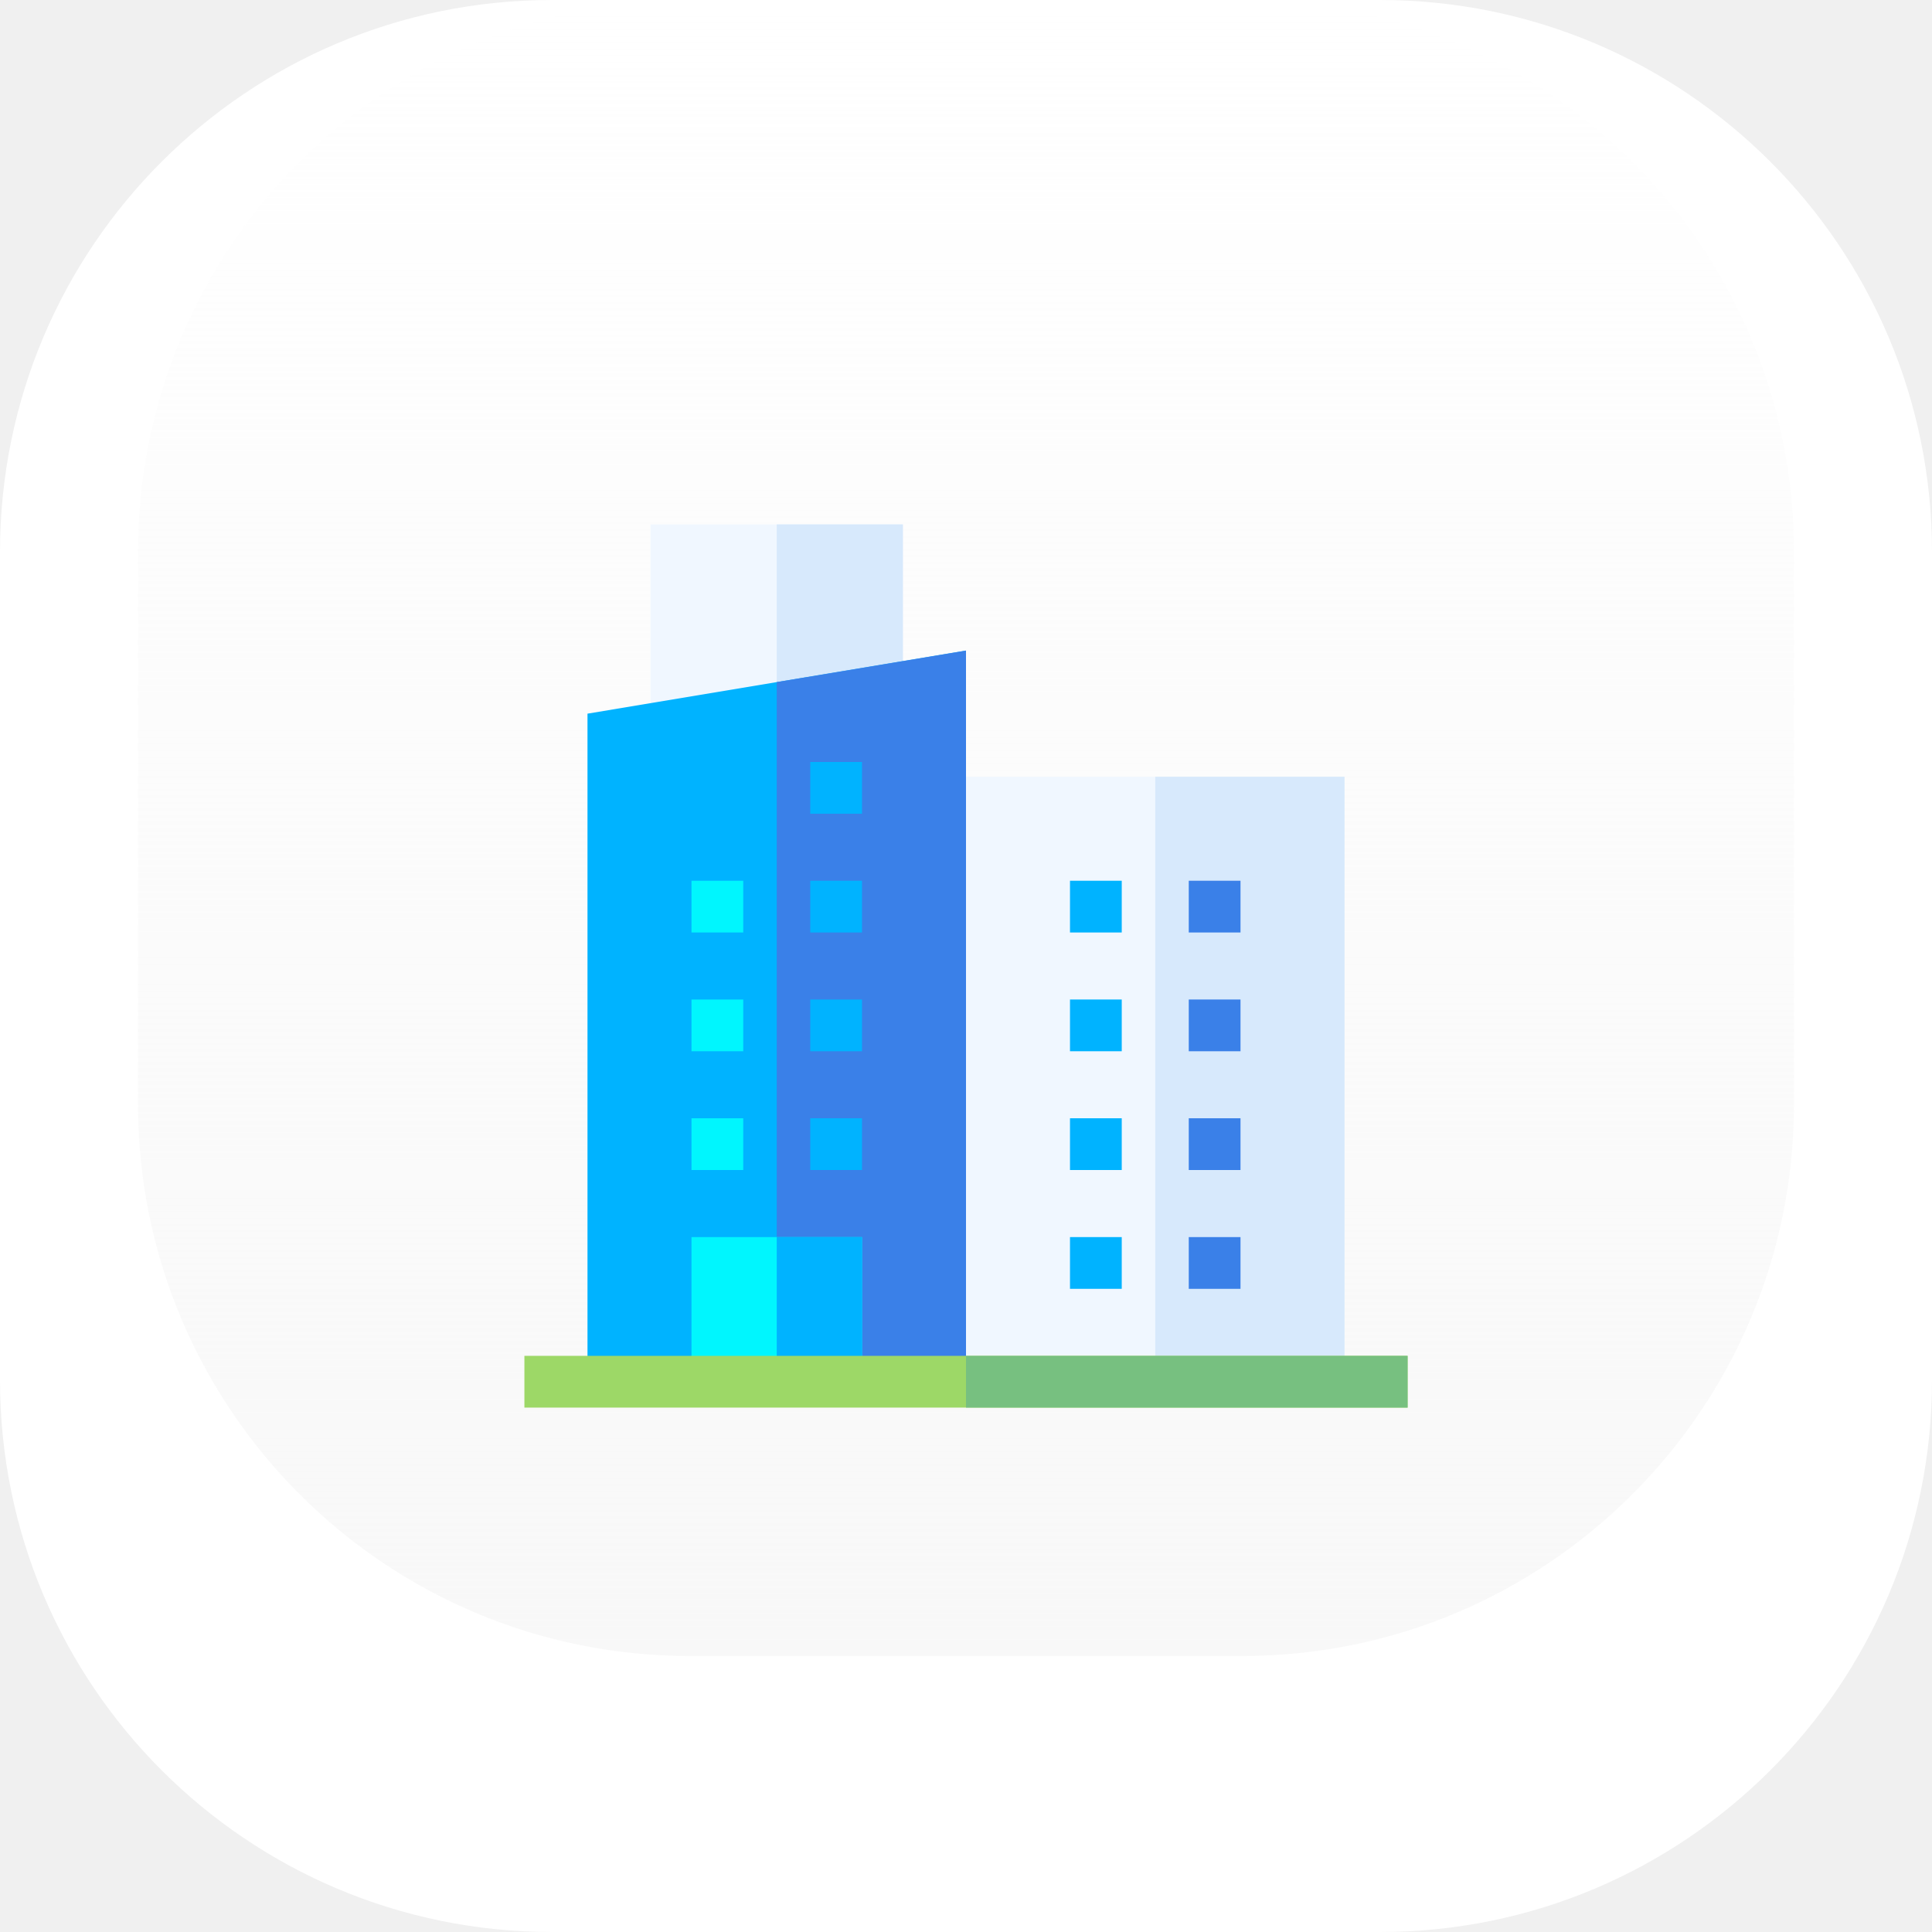
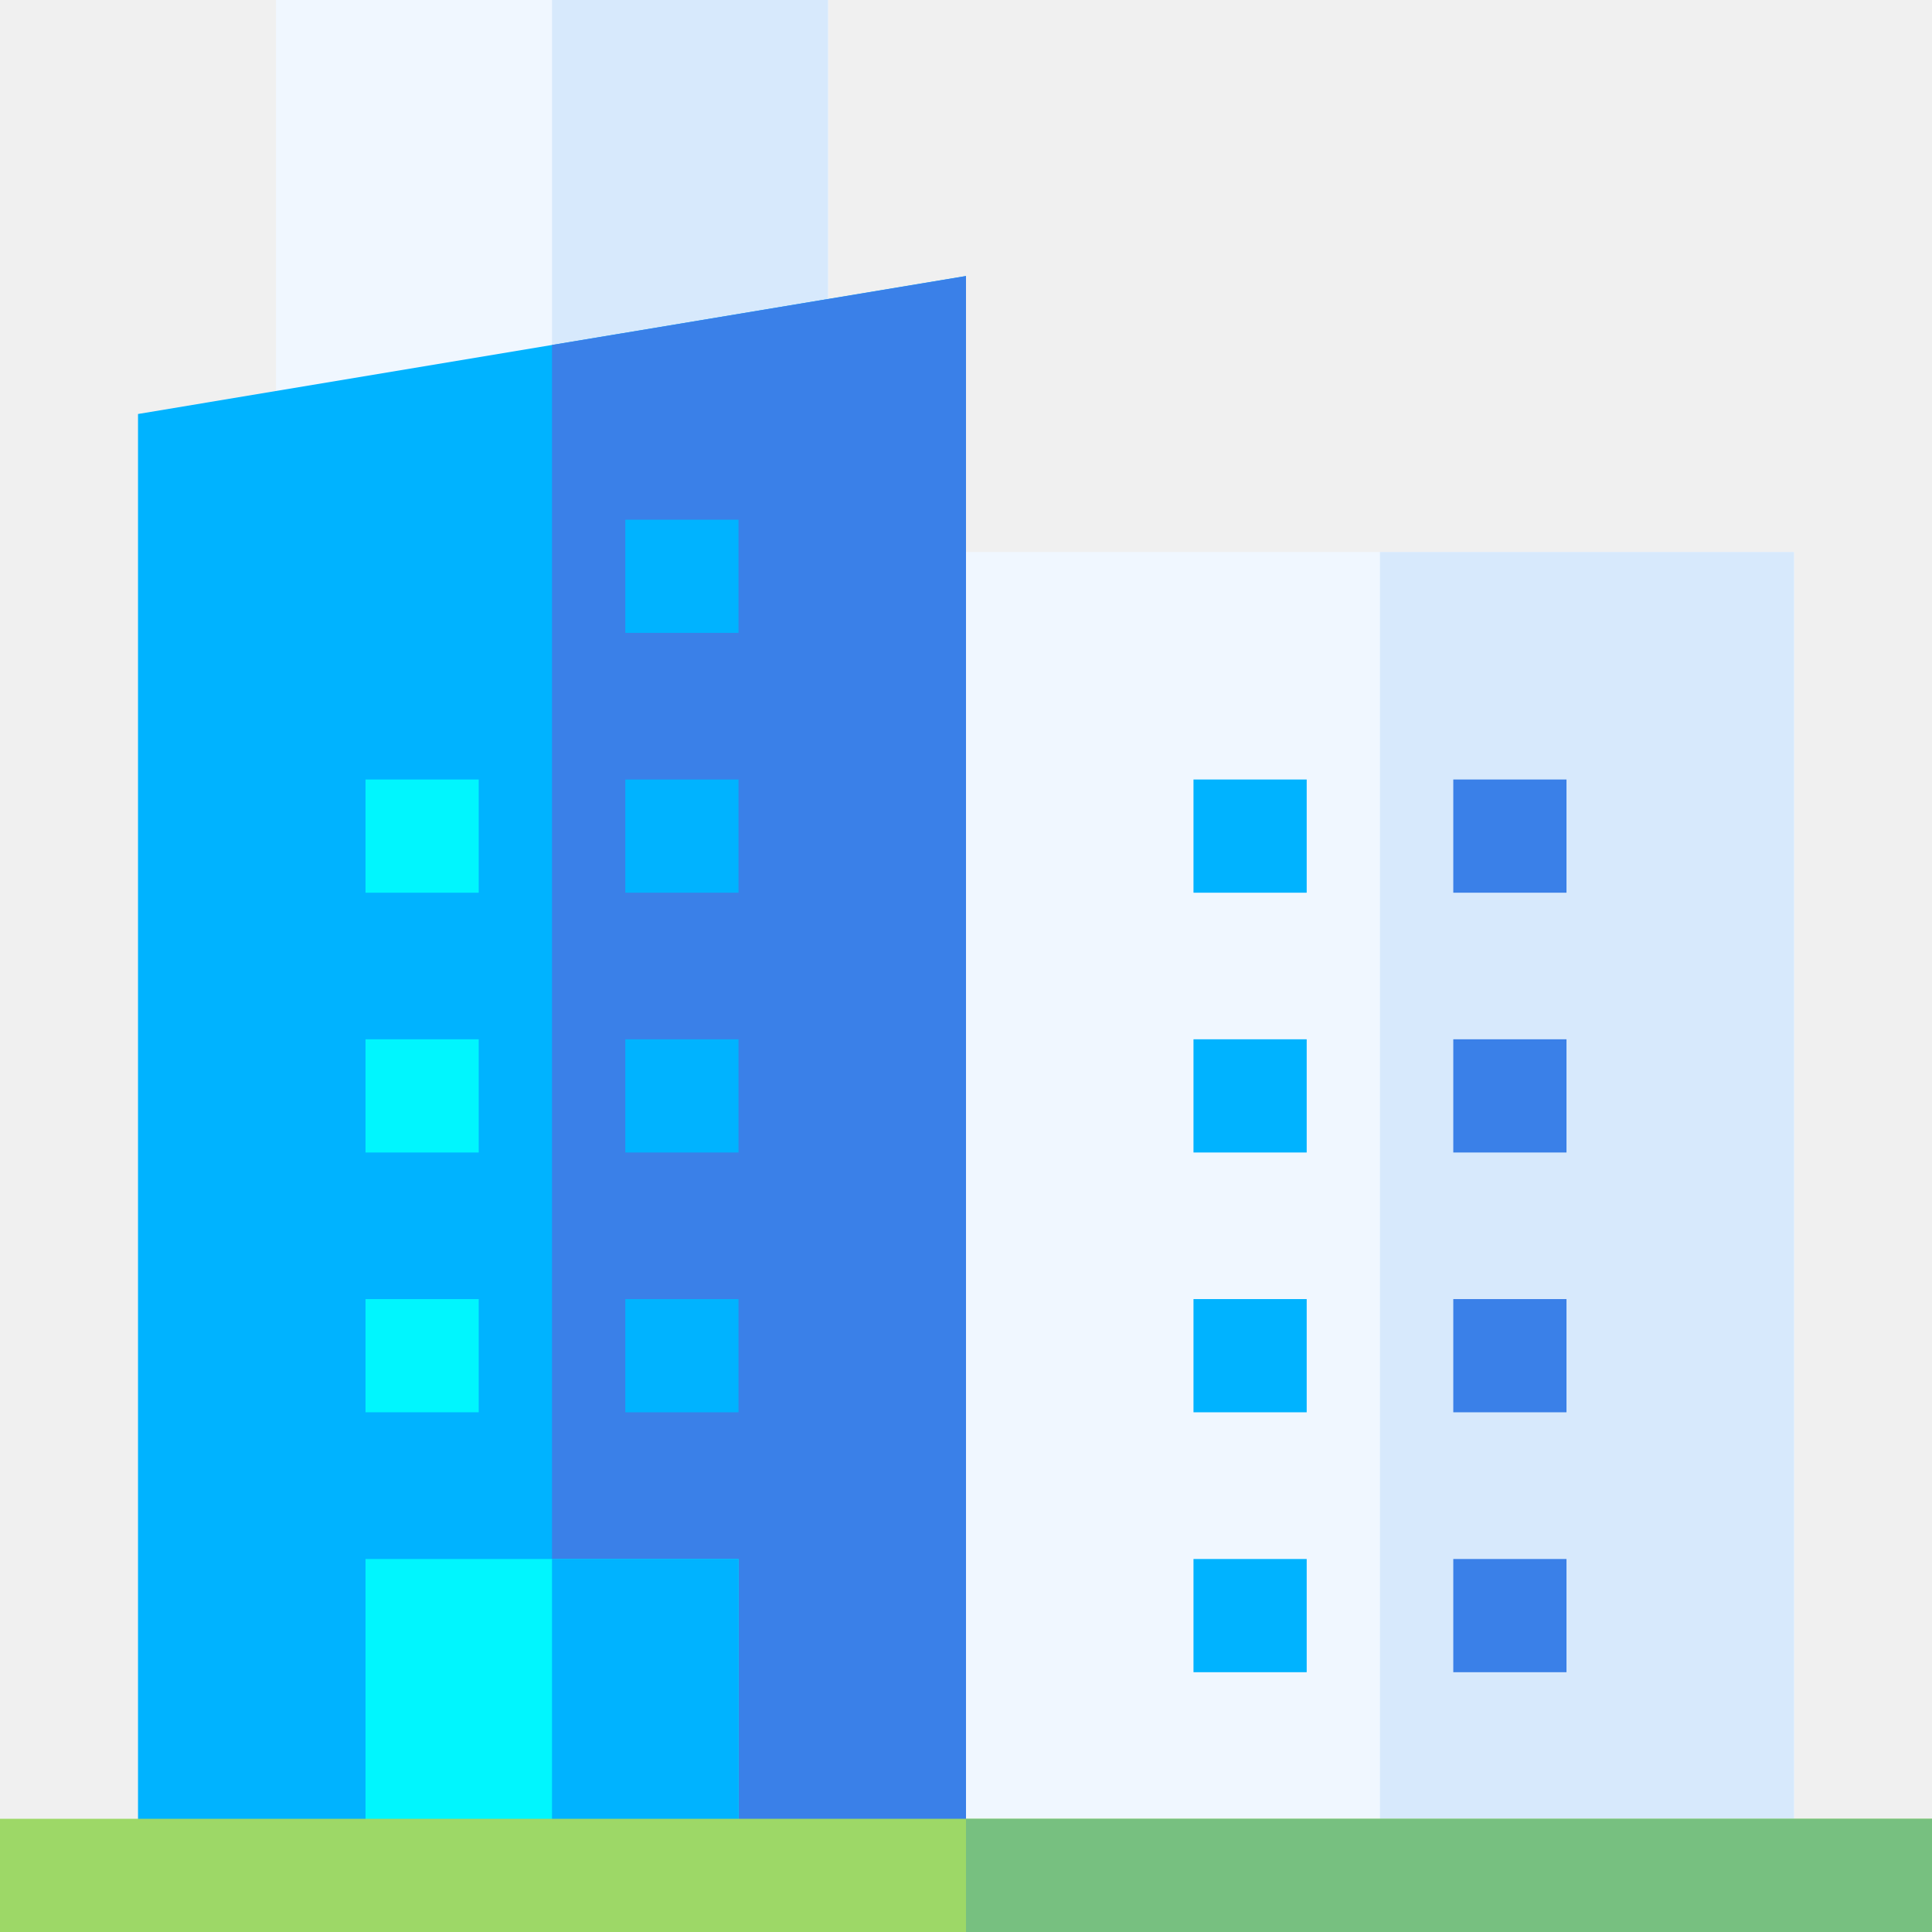
- <svg xmlns="http://www.w3.org/2000/svg" width="70" height="70" viewBox="0 0 70 70" fill="none">
-   <rect width="70" height="70" rx="20" fill="white" />
-   <rect width="60" height="60" rx="20" transform="matrix(1 0 0 -1 5 60)" fill="url(#paint0_linear_1_2649)" />
-   <path d="M48.714 28.143V50.063H34.125L35 28.143H48.714Z" fill="#F0F7FF" />
-   <path d="M41.857 28.143H48.714V50.063H41.857V28.143Z" fill="#D7E9FC" />
-   <path d="M38.768 31.911H40.643V33.786H38.768V31.911Z" fill="#00B3FF" />
-   <path d="M43.071 31.911H44.946V33.786H43.071V31.911Z" fill="#3A80E8" />
-   <path d="M38.768 36.214H40.643V38.089H38.768V36.214Z" fill="#00B3FF" />
-   <path d="M43.071 36.214H44.946V38.089H43.071V36.214Z" fill="#3A80E8" />
-   <path d="M38.768 40.517H40.643V42.392H38.768V40.517Z" fill="#00B3FF" />
-   <path d="M43.071 40.517H44.946V42.392H43.071V40.517Z" fill="#3A80E8" />
-   <path d="M23.571 19H32.714V25.476H23.571V19Z" fill="#F0F7FF" />
-   <path d="M28.143 19H32.714V25.476H28.143V19Z" fill="#D7E9FC" />
-   <path d="M38.768 44.822H40.643V46.697H38.768V44.822Z" fill="#00B3FF" />
-   <path d="M43.071 44.822H44.946V46.697H43.071V44.822Z" fill="#3A80E8" />
-   <path d="M35 23.572V50.063H21.286V25.857L28.143 24.714L35 23.572Z" fill="#00B3FF" />
-   <path d="M35 23.572V50.063H28.143V24.714L35 23.572Z" fill="#3A80E8" />
-   <path d="M29.357 27.608H31.232V29.483H29.357V27.608Z" fill="#00B3FF" />
-   <path d="M29.357 31.911H31.232V33.786H29.357V31.911Z" fill="#00B3FF" />
-   <path d="M25.054 31.911H26.929V33.786H25.054V31.911Z" fill="#00F6FE" />
-   <path d="M29.357 36.214H31.232V38.089H29.357V36.214Z" fill="#00B3FF" />
-   <path d="M25.054 36.214H26.929V38.089H25.054V36.214Z" fill="#00F6FE" />
-   <path d="M29.357 40.517H31.232V42.392H29.357V40.517Z" fill="#00B3FF" />
-   <path d="M25.054 40.517H26.929V42.392H25.054V40.517Z" fill="#00F6FE" />
-   <path d="M25.054 44.822H31.232V50.063H25.054V44.822Z" fill="#00F6FE" />
-   <path d="M28.143 44.822H31.232V50.063H28.143V44.822Z" fill="#00B3FF" />
-   <path d="M19 49.125H51V51H19V49.125Z" fill="#9DD867" />
-   <path d="M35 49.125H51V51H35V49.125Z" fill="#77C080" />
-   <defs>
-     <linearGradient id="paint0_linear_1_2649" x1="30" y1="0" x2="30" y2="60" gradientUnits="userSpaceOnUse">
-       <stop stop-color="#F8F8F8" />
-       <stop offset="1" stop-color="#F8F8F8" stop-opacity="0" />
-     </linearGradient>
-   </defs>
+ <svg xmlns="http://www.w3.org/2000/svg" width="32" height="32" viewBox="0 0 32 32" fill="none">
+   <path d="M29.714 9.143V31.063H15.125L16 9.143H29.714Z" fill="#F0F7FF" />
+   <path d="M22.857 9.143H29.714V31.063H22.857V9.143Z" fill="#D7E9FC" />
+   <path d="M19.768 12.911H21.643V14.786H19.768V12.911Z" fill="#00B3FF" />
+   <path d="M24.071 12.911H25.946V14.786H24.071V12.911Z" fill="#3A80E8" />
+   <path d="M19.768 17.214H21.643V19.089H19.768V17.214Z" fill="#00B3FF" />
+   <path d="M24.071 17.214H25.946V19.089H24.071V17.214Z" fill="#3A80E8" />
+   <path d="M19.768 21.517H21.643V23.392H19.768V21.517Z" fill="#00B3FF" />
+   <path d="M24.071 21.517H25.946V23.392H24.071V21.517Z" fill="#3A80E8" />
+   <path d="M4.571 0H13.714V6.476H4.571V0Z" fill="#F0F7FF" />
+   <path d="M9.143 0H13.714V6.476H9.143V0Z" fill="#D7E9FC" />
+   <path d="M19.768 25.822H21.643V27.697H19.768V25.822Z" fill="#00B3FF" />
+   <path d="M24.071 25.822H25.946V27.697H24.071V25.822Z" fill="#3A80E8" />
+   <path d="M16 4.572V31.063H2.286V6.857L9.143 5.714L16 4.572Z" fill="#00B3FF" />
+   <path d="M16 4.572V31.063H9.143V5.714L16 4.572Z" fill="#3A80E8" />
+   <path d="M10.357 8.608H12.232V10.482H10.357V8.608Z" fill="#00B3FF" />
+   <path d="M10.357 12.911H12.232V14.786H10.357V12.911Z" fill="#00B3FF" />
+   <path d="M6.054 12.911H7.929V14.786H6.054V12.911Z" fill="#00F6FE" />
+   <path d="M10.357 17.214H12.232V19.089H10.357V17.214Z" fill="#00B3FF" />
+   <path d="M6.054 17.214H7.929V19.089H6.054V17.214Z" fill="#00F6FE" />
+   <path d="M10.357 21.517H12.232V23.392H10.357V21.517Z" fill="#00B3FF" />
+   <path d="M6.054 21.517H7.929V23.392H6.054V21.517Z" fill="#00F6FE" />
+   <path d="M6.054 25.822H12.232V31.063H6.054V25.822Z" fill="#00F6FE" />
+   <path d="M9.143 25.822H12.232V31.063H9.143V25.822Z" fill="#00B3FF" />
+   <path d="M0 30.125H32V32H0V30.125Z" fill="#9DD867" />
+   <path d="M16 30.125H32V32H16V30.125Z" fill="#77C080" />
</svg>
